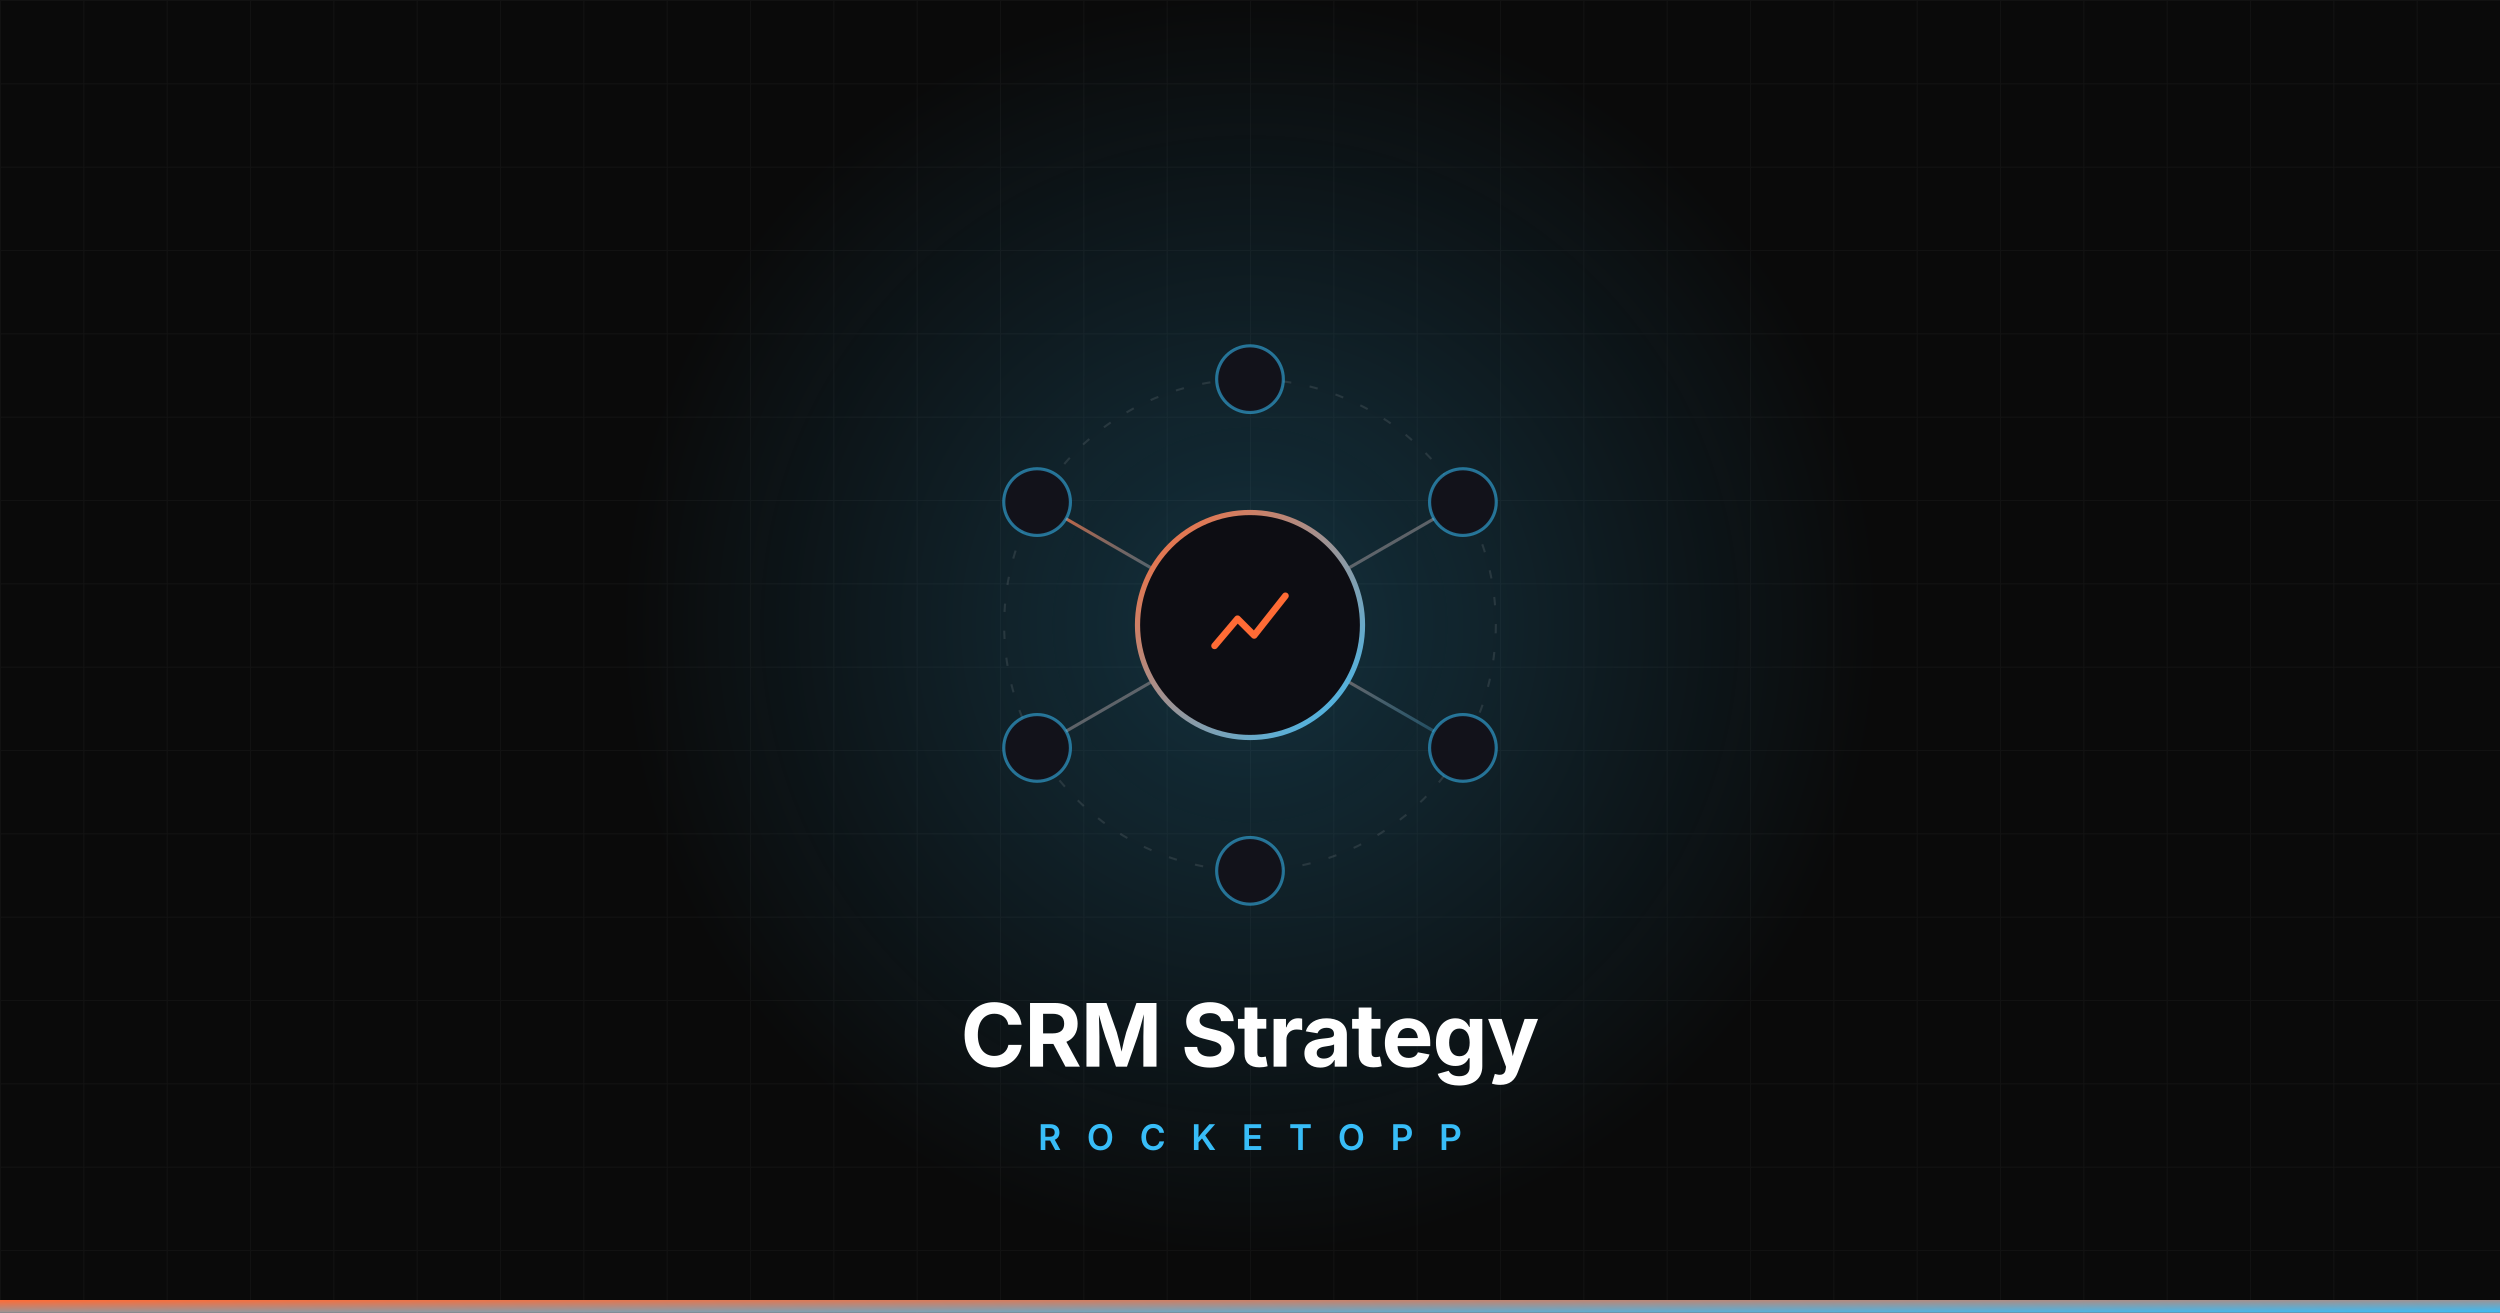
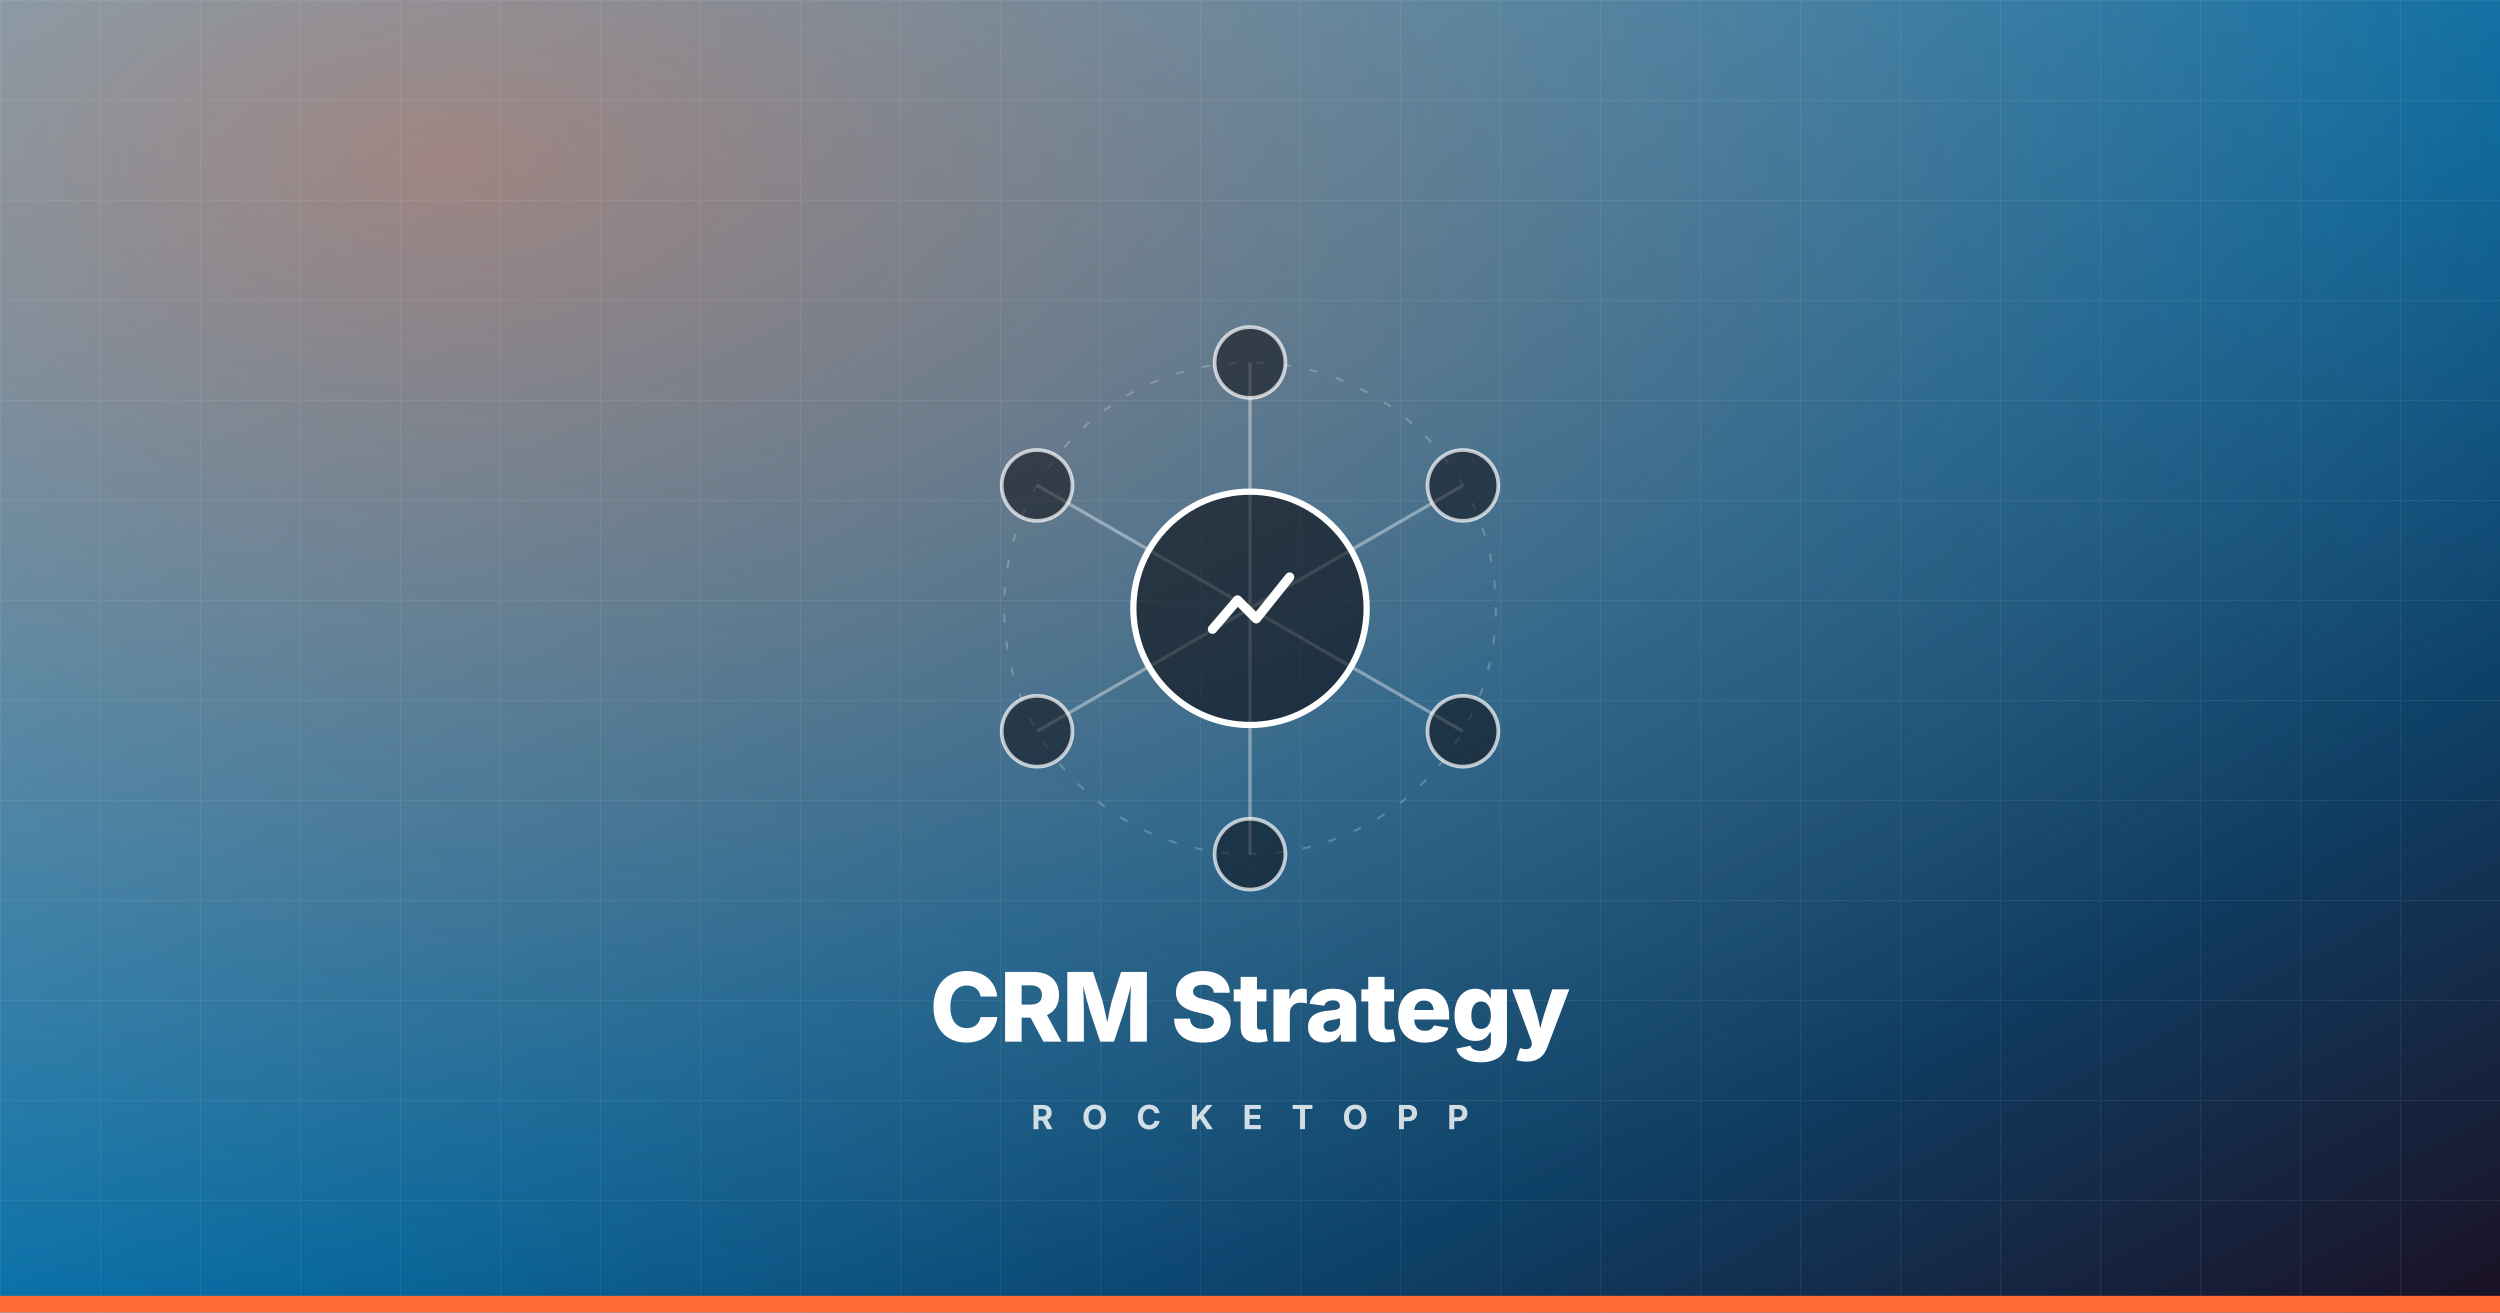
<svg xmlns="http://www.w3.org/2000/svg" viewBox="0 0 1200 630" width="1200" height="630" role="img" aria-label="CRM Strategy — RocketOpp">
  <defs>
-     <linearGradient id="lg" x1="0" y1="0" x2="1" y2="1">
-       <stop offset="0" stop-color="#ff6b35" stop-opacity=".9" />
-       <stop offset="1" stop-color="#38bdf8" stop-opacity=".2" />
+     <linearGradient id="bg" x1="0" y1="0" x2="1" y2="1">
+       <stop offset="0" stop-color="#38bdf8" />
+       <stop offset=".55" stop-color="#0369a1" />
+       <stop offset="1" stop-color="#1b1023" />
    </linearGradient>
-     <linearGradient id="core" x1="0" y1="0" x2="1" y2="1">
-       <stop offset="0" stop-color="#ff6b35" />
-       <stop offset="1" stop-color="#38bdf8" />
-     </linearGradient>
-     <radialGradient id="glow" cx=".5" cy=".5">
-       <stop offset="0" stop-color="#38bdf8" stop-opacity=".22" />
-       <stop offset="1" stop-color="#38bdf8" stop-opacity="0" />
+     <radialGradient id="warm" cx=".18" cy=".12" r=".9">
+       <stop offset="0" stop-color="#ff6b35" stop-opacity=".55" />
+       <stop offset="1" stop-color="#ff6b35" stop-opacity="0" />
    </radialGradient>
-     <pattern id="grid" width="40" height="40" patternUnits="userSpaceOnUse">
-       <path d="M40 0H0V40" fill="none" stroke="rgba(255,255,255,.035)" stroke-width="1" />
+     <pattern id="grid" width="48" height="48" patternUnits="userSpaceOnUse">
+       <path d="M48 0H0V48" fill="none" stroke="#fff" stroke-opacity=".07" stroke-width="1" />
    </pattern>
  </defs>
-   <rect width="1200" height="630" fill="#0A0A0A" />
+   <rect width="1200" height="630" fill="url(#bg)" />
+   <rect width="1200" height="630" fill="url(#warm)" />
  <rect width="1200" height="630" fill="url(#grid)" />
-   <circle cx="600" cy="300" r="300" fill="url(#glow)" />
-   <circle cx="600" cy="300" r="118" fill="none" stroke="rgba(255,255,255,.10)" stroke-dasharray="4 9" />
-   <line x1="600" y1="300" x2="600.0" y2="182.0" stroke="url(#lg)" stroke-width="1.5" />
-   <circle cx="600.0" cy="182.0" r="16" fill="#12121a" stroke="#38bdf8" stroke-opacity=".55" stroke-width="1.5" />
-   <line x1="600" y1="300" x2="702.2" y2="241.0" stroke="url(#lg)" stroke-width="1.5" />
-   <circle cx="702.2" cy="241.0" r="16" fill="#12121a" stroke="#38bdf8" stroke-opacity=".55" stroke-width="1.5" />
-   <line x1="600" y1="300" x2="702.2" y2="359.0" stroke="url(#lg)" stroke-width="1.5" />
-   <circle cx="702.2" cy="359.0" r="16" fill="#12121a" stroke="#38bdf8" stroke-opacity=".55" stroke-width="1.5" />
-   <line x1="600" y1="300" x2="600.0" y2="418.0" stroke="url(#lg)" stroke-width="1.5" />
-   <circle cx="600.0" cy="418.0" r="16" fill="#12121a" stroke="#38bdf8" stroke-opacity=".55" stroke-width="1.5" />
-   <line x1="600" y1="300" x2="497.8" y2="359.0" stroke="url(#lg)" stroke-width="1.5" />
-   <circle cx="497.8" cy="359.0" r="16" fill="#12121a" stroke="#38bdf8" stroke-opacity=".55" stroke-width="1.5" />
-   <line x1="600" y1="300" x2="497.8" y2="241.0" stroke="url(#lg)" stroke-width="1.5" />
-   <circle cx="497.8" cy="241.0" r="16" fill="#12121a" stroke="#38bdf8" stroke-opacity=".55" stroke-width="1.5" />
-   <circle cx="600" cy="300" r="54" fill="#0d0d13" stroke="url(#core)" stroke-width="2.5" />
-   <path d="M583 310 l11 -13 8 8 15 -19" fill="none" stroke="#ff6b35" stroke-width="3.2" stroke-linecap="round" stroke-linejoin="round" />
-   <text x="600" y="512" text-anchor="middle" fill="#ffffff" font-family="Inter,system-ui,sans-serif" font-size="42" font-weight="700" letter-spacing="-.5">CRM Strategy</text>
-   <text x="600" y="552" text-anchor="middle" fill="#38bdf8" font-family="Inter,system-ui,sans-serif" font-size="17" font-weight="600" letter-spacing="4">R O C K E T O P P</text>
-   <rect x="0" y="624" width="1200" height="6" fill="url(#core)" />
+   <circle cx="600" cy="292" r="118" fill="none" stroke="#fff" stroke-opacity=".22" stroke-dasharray="4 9" />
+   <line x1="600" y1="292" x2="600.0" y2="174.0" stroke="#fff" stroke-opacity=".38" stroke-width="1.6" />
+   <circle cx="600.0" cy="174.0" r="17" fill="#0b0b12" fill-opacity=".55" stroke="#fff" stroke-opacity=".7" stroke-width="1.8" />
+   <line x1="600" y1="292" x2="702.2" y2="233.0" stroke="#fff" stroke-opacity=".38" stroke-width="1.6" />
+   <circle cx="702.2" cy="233.0" r="17" fill="#0b0b12" fill-opacity=".55" stroke="#fff" stroke-opacity=".7" stroke-width="1.8" />
+   <line x1="600" y1="292" x2="702.2" y2="351.0" stroke="#fff" stroke-opacity=".38" stroke-width="1.6" />
+   <circle cx="702.2" cy="351.0" r="17" fill="#0b0b12" fill-opacity=".55" stroke="#fff" stroke-opacity=".7" stroke-width="1.8" />
+   <line x1="600" y1="292" x2="600.0" y2="410.0" stroke="#fff" stroke-opacity=".38" stroke-width="1.6" />
+   <circle cx="600.0" cy="410.0" r="17" fill="#0b0b12" fill-opacity=".55" stroke="#fff" stroke-opacity=".7" stroke-width="1.8" />
+   <line x1="600" y1="292" x2="497.8" y2="351.0" stroke="#fff" stroke-opacity=".38" stroke-width="1.6" />
+   <circle cx="497.8" cy="351.0" r="17" fill="#0b0b12" fill-opacity=".55" stroke="#fff" stroke-opacity=".7" stroke-width="1.8" />
+   <line x1="600" y1="292" x2="497.8" y2="233.0" stroke="#fff" stroke-opacity=".38" stroke-width="1.6" />
+   <circle cx="497.8" cy="233.0" r="17" fill="#0b0b12" fill-opacity=".55" stroke="#fff" stroke-opacity=".7" stroke-width="1.8" />
+   <circle cx="600" cy="292" r="56" fill="#0b0b12" fill-opacity=".6" stroke="#fff" stroke-width="3" />
+   <path d="M582 302 l12 -14 9 9 16 -20" fill="none" stroke="#fff" stroke-width="4.5" stroke-linecap="round" stroke-linejoin="round" />
+   <text x="600" y="500" text-anchor="middle" fill="#fff" font-family="Inter,system-ui,sans-serif" font-size="46" font-weight="800" letter-spacing="-.6">CRM Strategy</text>
+   <text x="600" y="542" text-anchor="middle" fill="#fff" fill-opacity=".8" font-family="Inter,system-ui,sans-serif" font-size="16" font-weight="700" letter-spacing="5">R O C K E T O P P</text>
+   <rect x="0" y="622" width="1200" height="8" fill="#ff6b35" />
</svg>
